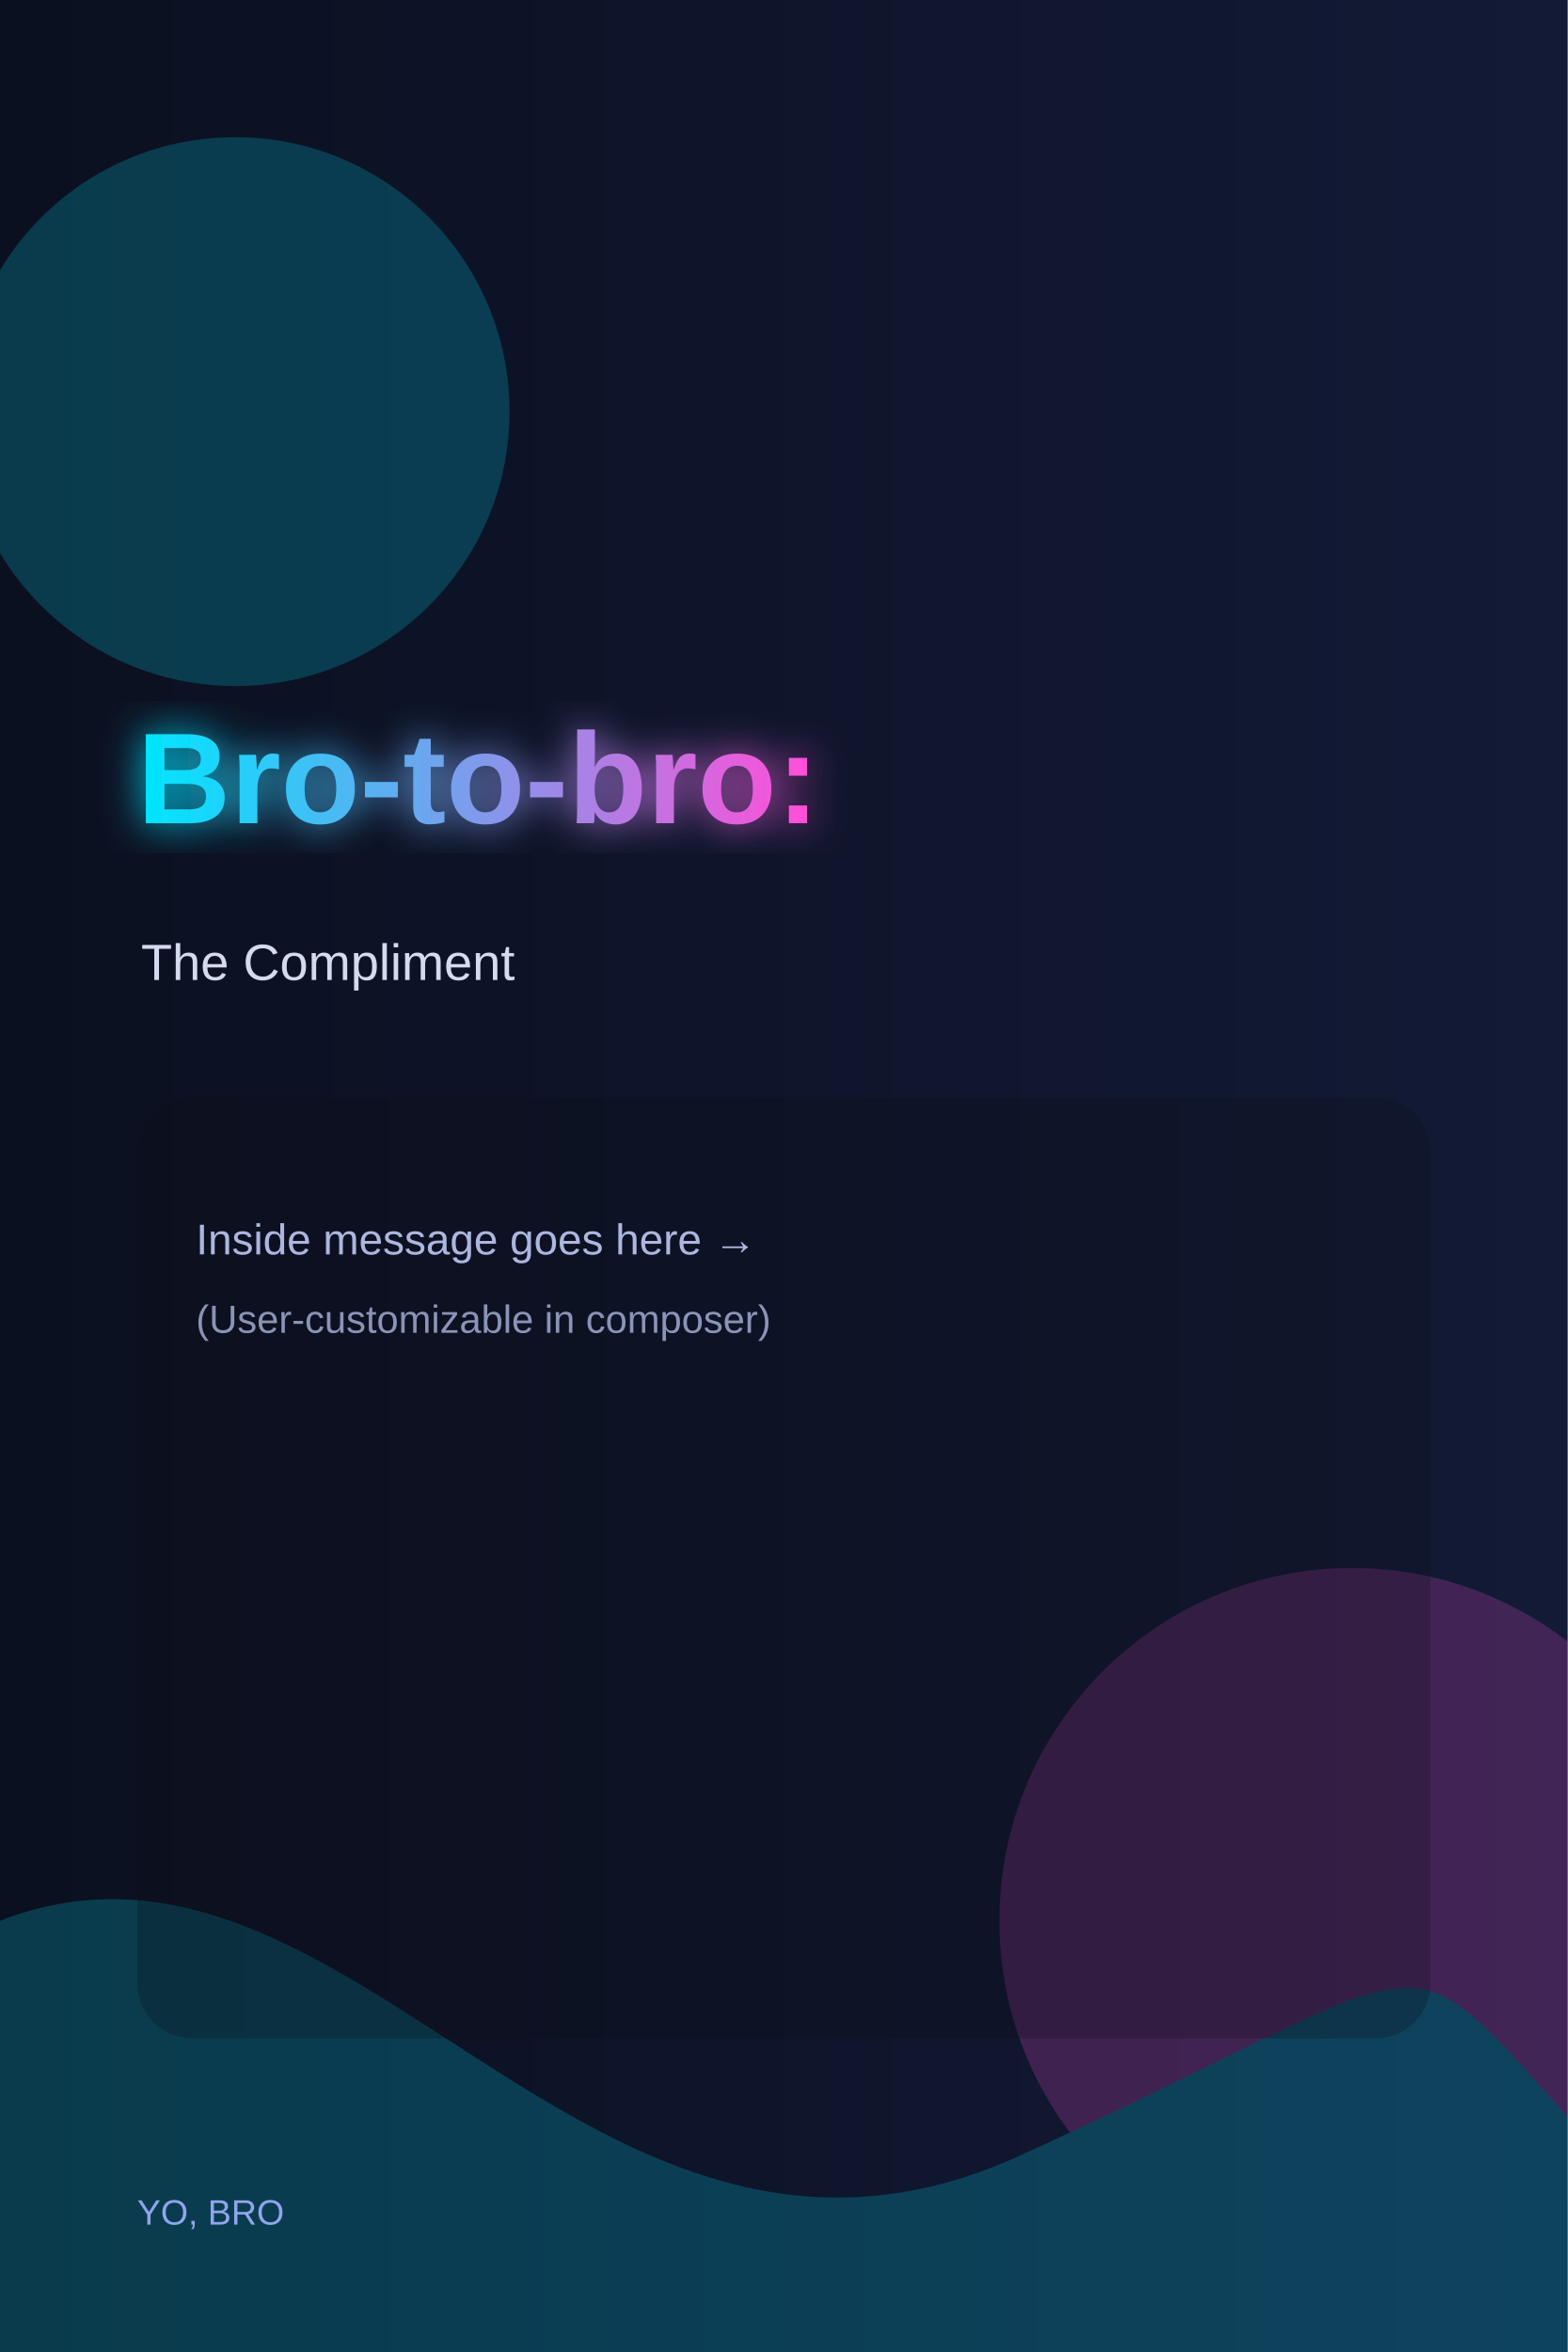
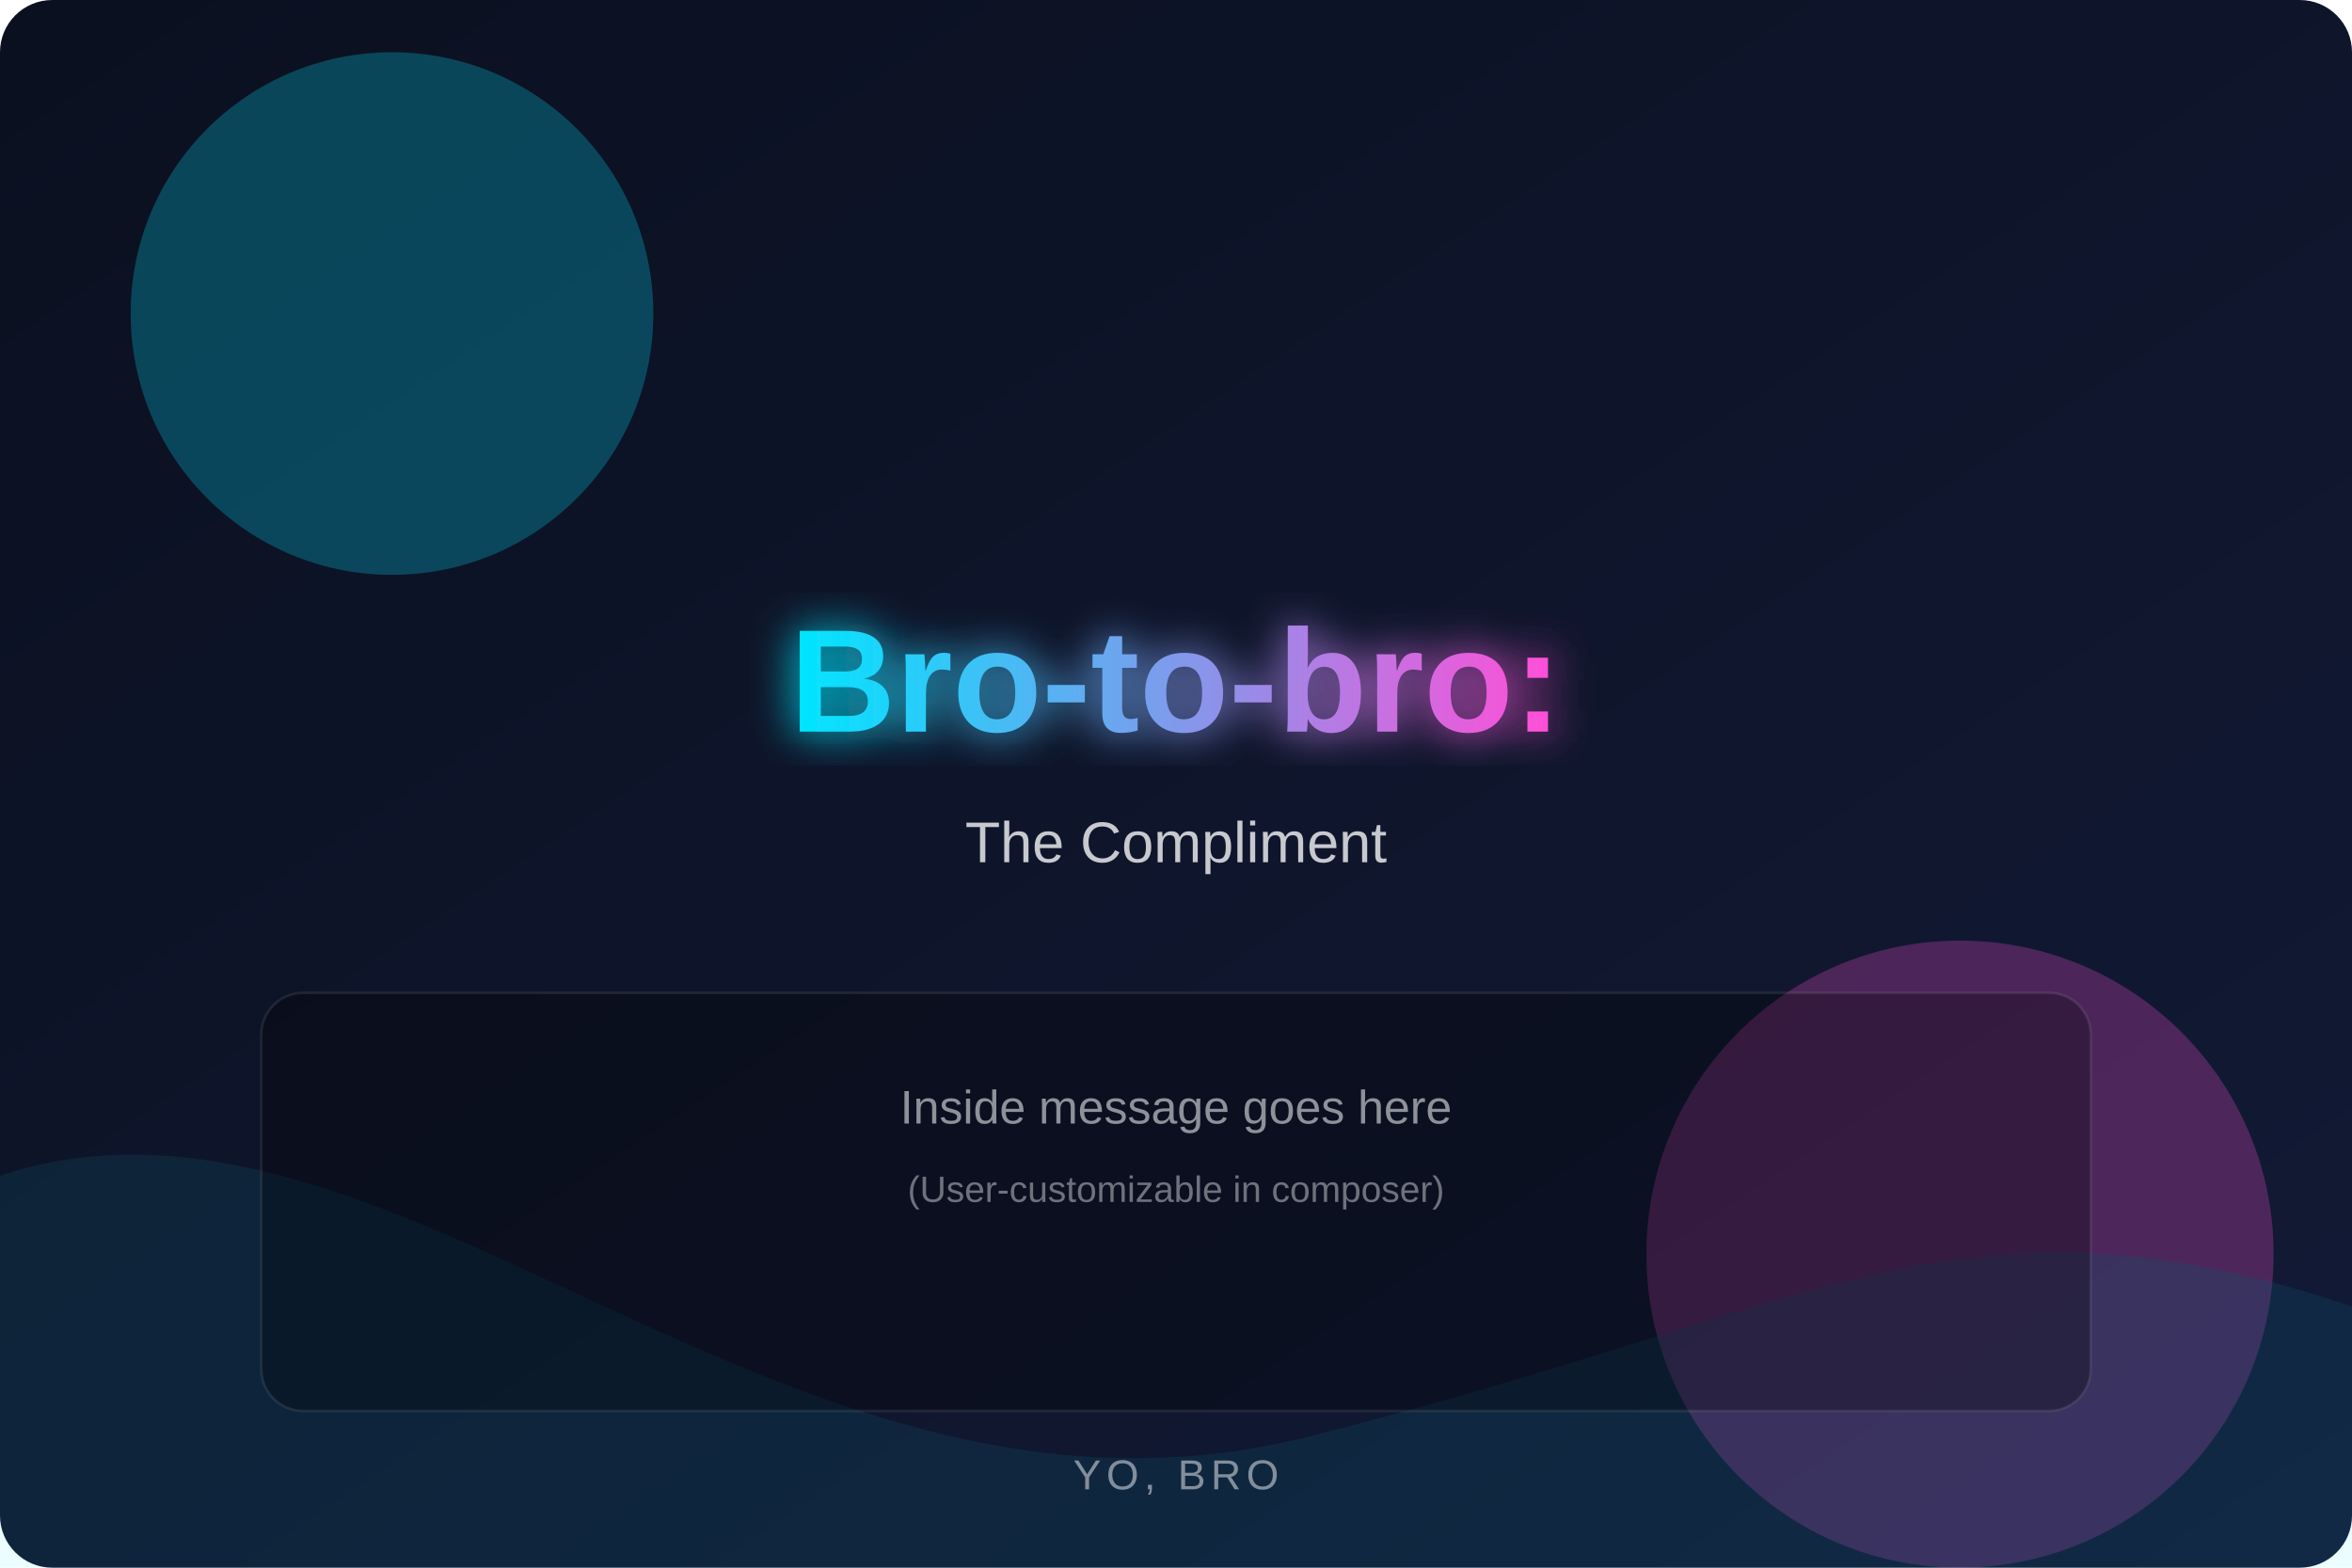
- <svg xmlns="http://www.w3.org/2000/svg" width="800" height="1200" viewBox="0 0 800 1200">
+ <svg xmlns="http://www.w3.org/2000/svg" width="1500" height="1000" viewBox="0 0 900 600">
  <defs>
-     <linearGradient id="bg" x1="0" x2="1">
+     <linearGradient id="bg" x1="0" y1="0" x2="1" y2="1">
      <stop offset="0" stop-color="#0b1020" />
      <stop offset="1" stop-color="#121a36" />
    </linearGradient>
    <linearGradient id="grad" x1="0" x2="1">
      <stop offset="0" stop-color="#00e5ff" />
      <stop offset="1" stop-color="#ff4fd8" />
    </linearGradient>
    <filter id="glow" x="-30%" y="-30%" width="160%" height="160%">
-       <feGaussianBlur stdDeviation="10" result="b" />
+       <feGaussianBlur stdDeviation="8" result="b" />
      <feMerge>
        <feMergeNode in="b" />
        <feMergeNode in="SourceGraphic" />
      </feMerge>
    </filter>
+     <filter id="softShadow">
+       <feDropShadow dx="0" dy="4" stdDeviation="8" flood-color="rgba(0,0,0,0.4)" />
+     </filter>
  </defs>
-   <rect width="800" height="1200" fill="url(#bg)" />
-   <g opacity="0.20">
-     <circle cx="120" cy="210" r="140" fill="#00e5ff" />
-     <circle cx="690" cy="980" r="180" fill="#ff4fd8" />
-     <path d="M0 980 C180 910, 300 1200, 520 1100 S710 980, 800 1080 V1200 H0 Z" fill="#00e5ff" />
+   <rect width="900" height="600" rx="20" fill="url(#bg)" />
+   <g opacity="0.25">
+     <circle cx="150" cy="120" r="100" fill="#00e5ff" />
+     <circle cx="750" cy="480" r="120" fill="#ff4fd8" />
+     <path d="M0 450 C150 400, 300 600, 500 550 S750 450, 900 500 V600 H0 Z" fill="#00e5ff" opacity="0.3" />
  </g>
  <g filter="url(#glow)">
-     <text x="70" y="420" font-family="system-ui,Segoe UI,Arial" font-size="66" font-weight="850" fill="url(#grad)">
-       Bro-to-bro:
-     </text>
+     <text x="450" y="280" text-anchor="middle" font-family="system-ui,Segoe UI,Arial" font-size="56" font-weight="800" fill="url(#grad)" filter="url(#softShadow)">Bro-to-bro:</text>
  </g>
-   <text x="72" y="500" font-family="system-ui,Segoe UI,Arial" font-size="26" fill="#e7ecff" opacity="0.92">
-     The Compliment
-   </text>
-   <g opacity="0.9">
-     <rect x="70" y="560" width="660" height="480" rx="28" fill="#0b0b12" opacity="0.28" />
-     <text x="100" y="640" font-family="system-ui,Segoe UI,Arial" font-size="22" fill="#c7d2fe" opacity="0.95">
-       Inside message goes here →
-     </text>
-     <text x="100" y="680" font-family="system-ui,Segoe UI,Arial" font-size="20" fill="#c7d2fe" opacity="0.75">
-       (User-customizable in composer)
-     </text>
+   <text x="450" y="330" text-anchor="middle" font-family="system-ui,Segoe UI,Arial" font-size="22" fill="rgba(255,255,255,0.85)" opacity="0.9">The Compliment</text>
+   <g opacity="0.85">
+     <rect x="100" y="380" width="700" height="160" rx="16" fill="rgba(0,0,0,0.35)" stroke="rgba(255,255,255,0.1)" stroke-width="1" />
+     <text x="450" y="430" text-anchor="middle" font-family="system-ui,Segoe UI,Arial" font-size="18" fill="rgba(255,255,255,0.7)" opacity="0.9">Inside message goes here</text>
+     <text x="450" y="460" text-anchor="middle" font-family="system-ui,Segoe UI,Arial" font-size="14" fill="rgba(255,255,255,0.6)" opacity="0.8">(User-customizable in composer)</text>
  </g>
-   <text x="70" y="1135" font-family="system-ui,Segoe UI,Arial" font-size="18" fill="#9fb0ff" opacity="0.9">YO, BRO</text>
+   <text x="450" y="570" text-anchor="middle" font-family="system-ui,Segoe UI,Arial" font-size="16" fill="rgba(255,255,255,0.6)" opacity="0.8" letter-spacing="2">YO, BRO</text>
</svg>
